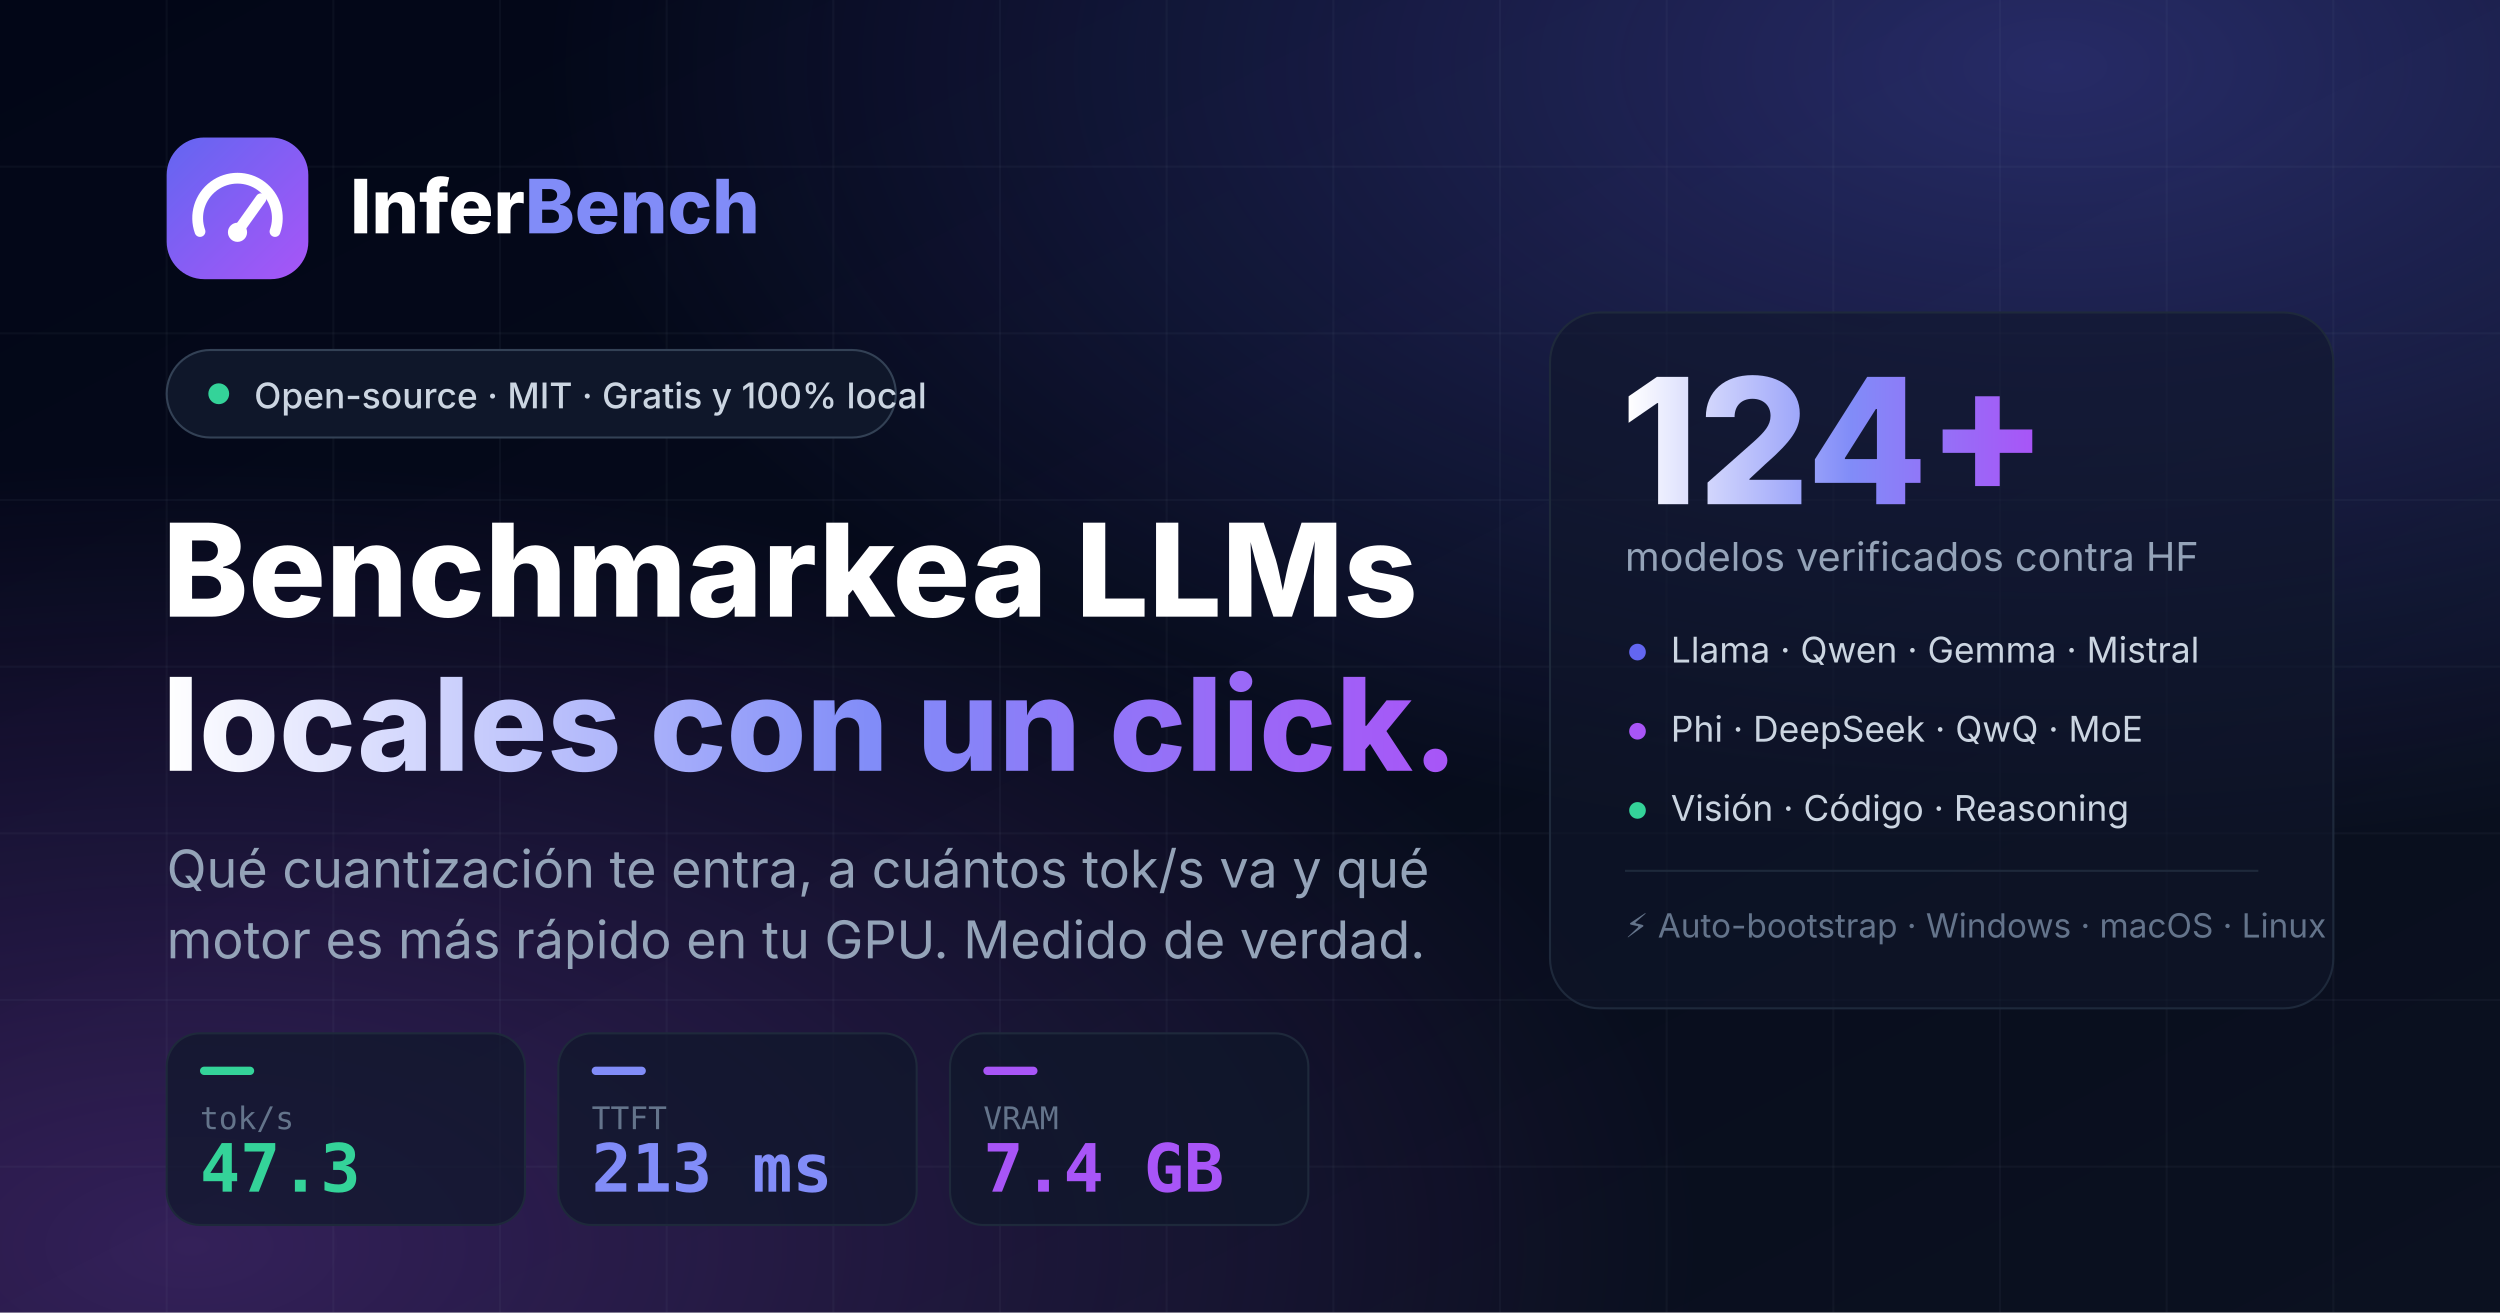
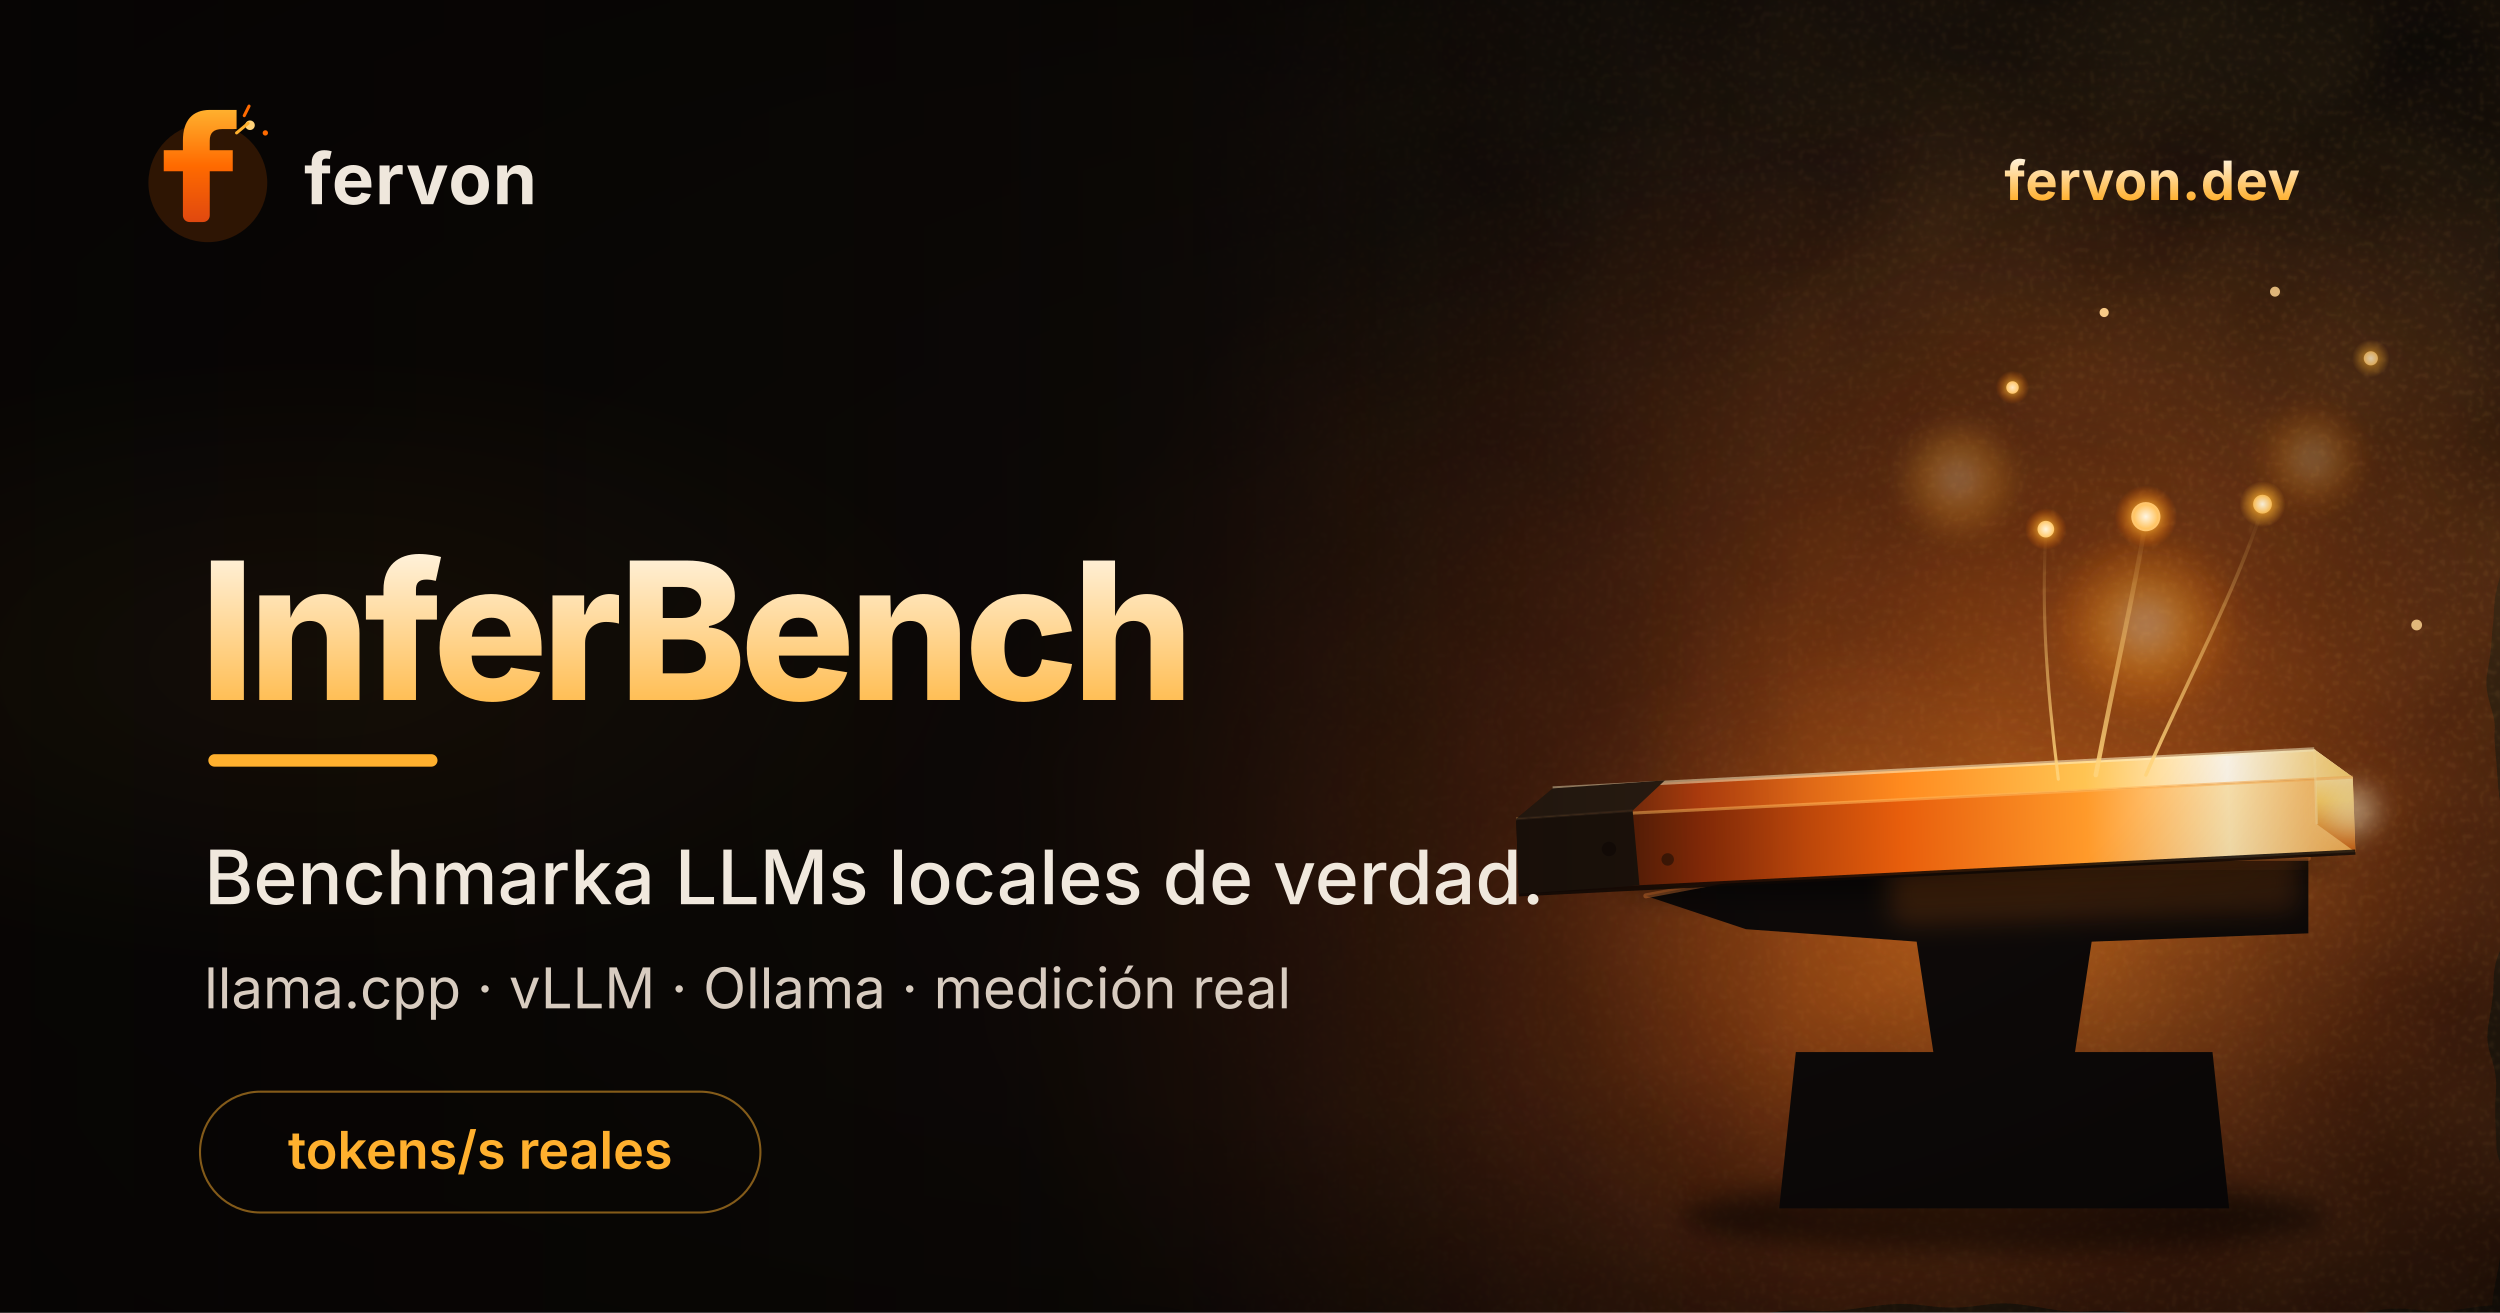
- <svg xmlns="http://www.w3.org/2000/svg" width="1200" height="630" viewBox="0 0 1200 630" font-family="Inter, Segoe UI, sans-serif">
+ <svg xmlns="http://www.w3.org/2000/svg" viewBox="0 0 1200 630" width="1200" height="630" role="img" aria-label="InferBench — Fervon">
  <defs>
-     <linearGradient id="bg" x1="0" y1="0" x2="1" y2="1">
-       <stop offset="0" stop-color="#020617" />
-       <stop offset="1" stop-color="#0b1120" />
+     <radialGradient id="bgr" cx="0.72" cy="0.62" r="1.0">
+       <stop offset="0" stop-color="#20130a" />
+       <stop offset="0.45" stop-color="#120c08" />
+       <stop offset="1" stop-color="#070504" />
+     </radialGradient>
+     <radialGradient id="forge" cx="0.5" cy="0.5" r="0.5">
+       <stop offset="0" stop-color="#ff8a26" stop-opacity="0.6" />
+       <stop offset="0.45" stop-color="#e0480f" stop-opacity="0.22" />
+       <stop offset="1" stop-color="#e0480f" stop-opacity="0" />
+     </radialGradient>
+     <radialGradient id="plume" cx="0.5" cy="0.5" r="0.5">
+       <stop offset="0" stop-color="#ff7a16" stop-opacity="0.16" />
+       <stop offset="1" stop-color="#ff7a16" stop-opacity="0" />
+     </radialGradient>
+     <linearGradient id="billetTop" x1="0" y1="0" x2="1" y2="0">
+       <stop offset="0" stop-color="#2a1408" />
+       <stop offset="0.22" stop-color="#b8400e" />
+       <stop offset="0.46" stop-color="#ff8a1e" />
+       <stop offset="0.68" stop-color="#ffc452" />
+       <stop offset="0.85" stop-color="#fff8ea" />
+       <stop offset="1" stop-color="#ffd06a" />
    </linearGradient>
-     <radialGradient id="glow1" cx="0.82" cy="0.05" r="0.6">
-       <stop offset="0" stop-color="#6366f1" stop-opacity="0.35" />
-       <stop offset="1" stop-color="#6366f1" stop-opacity="0" />
+     <linearGradient id="billetFront" x1="0" y1="0" x2="1" y2="0">
+       <stop offset="0" stop-color="#150a03" />
+       <stop offset="0.22" stop-color="#8a2c08" />
+       <stop offset="0.46" stop-color="#e85e0c" />
+       <stop offset="0.68" stop-color="#ff9a2a" />
+       <stop offset="0.85" stop-color="#ffe6b0" />
+       <stop offset="1" stop-color="#ffb24e" />
+     </linearGradient>
+     <linearGradient id="billetEnd" x1="0" y1="0" x2="0" y2="1">
+       <stop offset="0" stop-color="#fff8ea" />
+       <stop offset="0.5" stop-color="#ffce5e" />
+       <stop offset="1" stop-color="#d4600e" />
+     </linearGradient>
+     <linearGradient id="name" x1="0" y1="0" x2="0" y2="1">
+       <stop offset="0" stop-color="#fff1d8" />
+       <stop offset="1" stop-color="#ffb02e" />
+     </linearGradient>
+     <linearGradient id="nameA" x1="0" y1="0" x2="0" y2="1">
+       <stop offset="0" stop-color="#fff1d9" />
+       <stop offset="1" stop-color="#ffbe54" />
+     </linearGradient>
+     <linearGradient id="fi" x1="0" y1="1" x2="0" y2="0">
+       <stop offset="0" stop-color="#E0480F" />
+       <stop offset="0.5" stop-color="#FF6A00" />
+       <stop offset="1" stop-color="#FFB02E" />
+     </linearGradient>
+     <linearGradient id="shade" x1="0" y1="0" x2="1" y2="0">
+       <stop offset="0" stop-color="#070504" stop-opacity="0.94" />
+       <stop offset="0.4" stop-color="#070504" stop-opacity="0.66" />
+       <stop offset="0.72" stop-color="#070504" stop-opacity="0" />
+     </linearGradient>
+     <radialGradient id="vig" cx="0.5" cy="0.46" r="0.8">
+       <stop offset="0.48" stop-color="#000" stop-opacity="0" />
+       <stop offset="1" stop-color="#000" stop-opacity="0.6" />
    </radialGradient>
-     <radialGradient id="glow2" cx="0.08" cy="0.95" r="0.6">
-       <stop offset="0" stop-color="#a855f7" stop-opacity="0.28" />
-       <stop offset="1" stop-color="#a855f7" stop-opacity="0" />
+     <radialGradient id="acglow" cx="0.5" cy="0.5" r="0.5">
+       <stop offset="0" stop-color="#FFB02E" stop-opacity="0.5" />
+       <stop offset="1" stop-color="#FFB02E" stop-opacity="0" />
    </radialGradient>
-     <linearGradient id="logo" x1="0" y1="0" x2="1" y2="1">
-       <stop offset="0" stop-color="#6366f1" />
-       <stop offset="1" stop-color="#a855f7" />
+     <radialGradient id="spark" cx="0.5" cy="0.5" r="0.5">
+       <stop offset="0" stop-color="#fff6e2" />
+       <stop offset="0.38" stop-color="#ffb02e" />
+       <stop offset="1" stop-color="#ff6a00" stop-opacity="0" />
+     </radialGradient>
+     <radialGradient id="sparkA" cx="0.5" cy="0.5" r="0.5">
+       <stop offset="0" stop-color="#fff6e2" />
+       <stop offset="0.38" stop-color="#FFB02E" />
+       <stop offset="1" stop-color="#FFB02E" stop-opacity="0" />
+     </radialGradient>
+     <linearGradient id="trail" x1="0" y1="1" x2="0" y2="0">
+       <stop offset="0" stop-color="#ffd37a" stop-opacity="0.9" />
+       <stop offset="1" stop-color="#ffd37a" stop-opacity="0" />
    </linearGradient>
-     <linearGradient id="grad-text" x1="0" y1="0" x2="1" y2="0">
-       <stop offset="0" stop-color="#ffffff" />
-       <stop offset="0.55" stop-color="#818cf8" />
-       <stop offset="1" stop-color="#a855f7" />
+     <linearGradient id="dustmask" x1="0" y1="0" x2="1" y2="0">
+       <stop offset="0" stop-color="#000" />
+       <stop offset="0.46" stop-color="#000" />
+       <stop offset="1" stop-color="#fff" />
    </linearGradient>
+     <mask id="dm">
+       <rect width="1200" height="630" fill="url(#dustmask)" />
+     </mask>
+     <filter id="bloom2" x="-80%" y="-80%" width="260%" height="260%">
+       <feGaussianBlur stdDeviation="11" />
+     </filter>
+     <filter id="soft" x="-60%" y="-60%" width="220%" height="220%">
+       <feGaussianBlur stdDeviation="6" />
+     </filter>
+     <filter id="sparkblur" x="-80%" y="-80%" width="260%" height="260%">
+       <feGaussianBlur stdDeviation="5" />
+     </filter>
+     <filter id="embers" x="-5%" y="-5%" width="110%" height="110%">
+       <feTurbulence type="fractalNoise" baseFrequency="0.38" numOctaves="2" seed="11" result="n" />
+       <feColorMatrix in="n" type="matrix" values="0 0 0 0 1  0 0 0 0 0.5  0 0 0 0 0.12  0 0 0 26 -16" result="c" />
+       <feGaussianBlur in="c" stdDeviation="0.8" />
+     </filter>
+     <filter id="grain" x="0" y="0" width="100%" height="100%">
+       <feTurbulence type="fractalNoise" baseFrequency="0.009" numOctaves="3" seed="6" result="n" />
+       <feColorMatrix in="n" type="matrix" values="0 0 0 0 0.62  0 0 0 0 0.30  0 0 0 0 0.06  0 0 0 0.5 0" />
+     </filter>
+     <filter id="haze" x="-20%" y="-20%" width="140%" height="140%">
+       <feTurbulence type="fractalNoise" baseFrequency="0.012 0.02" numOctaves="2" seed="4" result="t" />
+       <feDisplacementMap in="SourceGraphic" in2="t" scale="22" />
+     </filter>
  </defs>
-   <rect width="1200" height="630" fill="url(#bg)" />
-   <rect width="1200" height="630" fill="url(#glow1)" />
-   <rect width="1200" height="630" fill="url(#glow2)" />
-   <g stroke="#94a3b8" stroke-opacity="0.05" stroke-width="1">
-     <path d="M0 80H1200 M0 160H1200 M0 240H1200 M0 320H1200 M0 400H1200 M0 480H1200 M0 560H1200" />
-     <path d="M80 0V630 M160 0V630 M240 0V630 M320 0V630 M400 0V630 M480 0V630 M560 0V630 M640 0V630 M720 0V630 M800 0V630 M880 0V630 M960 0V630 M1040 0V630 M1120 0V630" />
+   <rect width="1200" height="630" fill="url(#bgr)" />
+   <g mask="url(#dm)">
+     <rect width="1200" height="630" filter="url(#grain)" opacity="0.5" />
  </g>
-   <g transform="translate(80, 66)">
-     <rect width="68" height="68" rx="18" fill="url(#logo)" />
-     <g transform="translate(7,8) scale(2.25)" fill="none" stroke="#ffffff" stroke-width="2.3" stroke-linecap="round" stroke-linejoin="round">
-       <path d="M4 16.5a8.5 8.5 0 1 1 16 0" />
-       <path d="M12 16.5 17 9.5" />
-     </g>
-     <circle cx="34" cy="45.5" r="4.6" fill="#ffffff" />
-     <text x="88" y="46" font-size="36" font-weight="800" fill="#ffffff">Infer<tspan fill="#818cf8">Bench</tspan>
-     </text>
+   <g filter="url(#haze)">
+     <ellipse cx="968" cy="430" rx="500" ry="400" fill="url(#forge)" />
  </g>
-   <g transform="translate(80, 168)">
-     <rect width="350" height="42" rx="21" fill="#0f172a" stroke="#334155" />
-     <circle cx="25" cy="21" r="5" fill="#34d399" />
-     <text x="42" y="28" font-size="17" fill="#cbd5e1" font-weight="500">Open-source · MIT · Gratis y 100% local</text>
+   <ellipse cx="1032" cy="300" rx="260" ry="220" fill="url(#plume)" />
+   <ellipse cx="892" cy="476" rx="210" ry="165" fill="url(#plume)" />
+   <g mask="url(#dm)">
+     <rect width="1200" height="630" filter="url(#embers)" opacity="0.1" />
  </g>
-   <text x="78" y="296" font-size="62" font-weight="800" fill="#ffffff">Benchmarkea LLMs</text>
-   <text x="78" y="370" font-size="62" font-weight="800" fill="url(#grad-text)">locales con un click.</text>
-   <text x="80" y="426" font-size="25" fill="#94a3b8" font-weight="400">Qué cuantización te entra, a cuántos tok/s va y qué</text>
-   <text x="80" y="460" font-size="25" fill="#94a3b8" font-weight="400">motor es más rápido en tu GPU. Medido de verdad.</text>
-   <g transform="translate(80, 496)" font-family="JetBrains Mono, ui-monospace, monospace">
-     <g>
-       <rect width="172" height="92" rx="16" fill="#0f172a" fill-opacity="0.7" stroke="#1e293b" />
-       <rect x="16" y="16" width="26" height="4" rx="2" fill="#34d399" />
-       <text x="16" y="46" font-size="15" fill="#64748b">tok/s</text>
-       <text x="16" y="76" font-size="32" font-weight="700" fill="#34d399">47.3</text>
-     </g>
-     <g transform="translate(188,0)">
-       <rect width="172" height="92" rx="16" fill="#0f172a" fill-opacity="0.7" stroke="#1e293b" />
-       <rect x="16" y="16" width="26" height="4" rx="2" fill="#818cf8" />
-       <text x="16" y="46" font-size="15" fill="#64748b">TTFT</text>
-       <text x="16" y="76" font-size="32" font-weight="700" fill="#818cf8">213 ms</text>
-     </g>
-     <g transform="translate(376,0)">
-       <rect width="172" height="92" rx="16" fill="#0f172a" fill-opacity="0.7" stroke="#1e293b" />
-       <rect x="16" y="16" width="26" height="4" rx="2" fill="#a855f7" />
-       <text x="16" y="46" font-size="15" fill="#64748b">VRAM</text>
-       <text x="16" y="76" font-size="32" font-weight="700" fill="#a855f7">7.4 GB</text>
-     </g>
+   <g>
+     <ellipse cx="962" cy="584" rx="155" ry="17" fill="#000" opacity="0.5" filter="url(#soft)" />
+     <path d="M790 430 L885 412 L1108 412 L1108 448 L1004 452 L996 505 L1062 505 L1070 580 L854 580 L862 505 L928 505 L920 452 L838 446 Z" fill="#0d0908" />
+     <rect x="885" y="411" width="223" height="4" rx="2" fill="#ff7a16" opacity="0.4" filter="url(#soft)" />
+     <path d="M790 430 L885 412 L1108 412" stroke="#ff8a3a" stroke-width="2.4" fill="none" stroke-opacity="0.5" stroke-linejoin="round" stroke-linecap="round" />
  </g>
-   <g transform="translate(744, 150)">
-     <rect width="376" height="334" rx="24" fill="#0f172a" fill-opacity="0.6" stroke="#1e293b" />
-     <text x="34" y="92" font-size="84" font-weight="800" fill="url(#grad-text)">124+</text>
-     <text x="36" y="124" font-size="19" fill="#94a3b8">modelos verificados contra HF</text>
-     <g transform="translate(36,168)" font-size="17" fill="#cbd5e1">
-       <circle cx="6" cy="-5" r="4" fill="#6366f1" />
-       <text x="22" y="0">Llama · Qwen · Gemma · Mistral</text>
-       <circle cx="6" cy="33" r="4" fill="#a855f7" />
-       <text x="22" y="38">Phi · DeepSeek · QwQ · MoE</text>
-       <circle cx="6" cy="71" r="4" fill="#34d399" />
-       <text x="22" y="76">Visión · Código · Reasoning</text>
-     </g>
-     <line x1="36" y1="268" x2="340" y2="268" stroke="#1e293b" />
-     <text x="36" y="300" font-size="16" fill="#64748b">⚡ Auto-bootstrap · Windows · macOS · Linux</text>
+   <g transform="rotate(-2 930 396)">
+     <ellipse cx="948" cy="420" rx="172" ry="9" fill="#000" opacity="0.5" filter="url(#soft)" />
+     <rect x="906" y="414" width="196" height="30" rx="6" fill="#ff7a16" opacity="0.16" filter="url(#soft)" />
+     <ellipse cx="1034" cy="394" rx="118" ry="15" fill="#ff7a16" opacity="0.2" filter="url(#bloom2)" />
+     <polygon points="728,386 1130,380 1130,416 728,422" fill="url(#billetFront)" />
+     <polygon points="1112,366 1130,380 1130,416 1112,402" fill="url(#billetEnd)" />
+     <polygon points="728,386 1130,380 1112,366 746,372" fill="url(#billetTop)" />
+     <polyline points="746,372 1112,366" fill="none" stroke="#fff0c4" stroke-width="2" opacity="0.55" />
+     <polyline points="728,386 1130,380" fill="none" stroke="#ffb255" stroke-width="1.5" opacity="0.6" />
+     <polyline points="728,422 1130,416" fill="none" stroke="#0e0703" stroke-width="2.5" opacity="0.85" />
+     <polyline points="1112,366 1112,402" fill="none" stroke="#ffe2a0" stroke-width="1.2" opacity="0.5" />
+     <circle cx="1129" cy="396" r="12" fill="#fff4d2" opacity="0.5" filter="url(#soft)" />
+     <polygon points="728,386 784,384 786,420 728,422" fill="#1d120a" />
+     <polygon points="728,386 784,384 800,370 746,372" fill="#2a1c11" />
+     <polyline points="728,386 784,384" fill="none" stroke="#4a3322" stroke-width="1.2" opacity="0.5" />
+     <circle cx="772" cy="402" r="3.5" fill="#0e0704" opacity="0.6" />
+     <circle cx="800" cy="408" r="3" fill="#160c06" opacity="0.55" />
  </g>
+   <g>
+     <circle cx="1030" cy="300" r="46" fill="url(#spark)" opacity="0.36" filter="url(#sparkblur)" />
+     <circle cx="940" cy="230" r="32" fill="url(#sparkA)" opacity="0.3" filter="url(#sparkblur)" />
+     <circle cx="1110" cy="220" r="28" fill="url(#spark)" opacity="0.28" filter="url(#sparkblur)" />
+     <path d="M1006 372 C1016 320 1024 286 1030 250" stroke="url(#trail)" stroke-width="2.2" fill="none" stroke-linecap="round" />
+     <path d="M1030 372 C1052 322 1072 286 1086 244" stroke="url(#trail)" stroke-width="1.7" fill="none" stroke-linecap="round" />
+     <path d="M988 374 C982 326 980 292 982 256" stroke="url(#trail)" stroke-width="1.5" fill="none" stroke-linecap="round" />
+     <circle cx="1030" cy="248" r="7" fill="#fff6e2" />
+     <circle cx="1030" cy="248" r="15" fill="url(#spark)" opacity="0.7" />
+     <circle cx="1086" cy="242" r="4.5" fill="#fff2d2" />
+     <circle cx="1086" cy="242" r="11" fill="url(#sparkA)" opacity="0.7" />
+     <circle cx="982" cy="254" r="4" fill="#fff2d2" />
+     <circle cx="982" cy="254" r="10" fill="url(#spark)" opacity="0.6" />
+     <circle cx="1138" cy="172" r="3.4" fill="#ffd8a0" />
+     <circle cx="1138" cy="172" r="9" fill="url(#sparkA)" opacity="0.5" />
+     <circle cx="966" cy="186" r="3" fill="#ffd8a0" />
+     <circle cx="966" cy="186" r="8" fill="url(#spark)" opacity="0.5" />
+     <circle cx="1160" cy="300" r="2.6" fill="#ffcf8a" />
+     <circle cx="1092" cy="140" r="2.4" fill="#ffcf8a" />
+     <circle cx="1010" cy="150" r="2.2" fill="#ffcf8a" />
+   </g>
+   <rect width="1200" height="630" fill="url(#vig)" />
+   <rect width="1200" height="630" fill="url(#shade)" />
+   <ellipse cx="150" cy="318" rx="320" ry="150" fill="url(#acglow)" opacity="0.10" />
+   <g transform="translate(74,50) scale(0.46)">
+     <ellipse cx="56" cy="82" rx="62" ry="62" fill="#FF6A00" opacity="0.16" />
+     <path d="M58 6 C40 6 30 17 30 38 L30 48 L10 48 L10 70 L30 70 L30 116 C30 120 33 123 37 123 L51 123 C55 123 58 120 58 116 L58 70 L82 70 L82 48 L58 48 L58 38 C58 30 62 26 71 26 L86 26 L86 6 Z" fill="url(#fi)" />
+     <circle cx="100" cy="22" r="5" fill="#FFD37A" />
+     <path d="M86 30 L98 20" stroke="#FFB02E" stroke-width="3.2" stroke-linecap="round" />
+     <path d="M94 12 L99 2" stroke="#FF6A00" stroke-width="3.2" stroke-linecap="round" />
+     <circle cx="116" cy="30" r="2.8" fill="#FF6A00" />
+   </g>
+   <text x="146" y="98" font-family="Inter, sans-serif" font-size="34" font-weight="700" fill="#efe7dc" letter-spacing="0.5">fervon</text>
+   <text x="1104" y="96" text-anchor="end" font-family="Inter, sans-serif" font-size="26" font-weight="700" fill="url(#name)" letter-spacing="0.3">fervon.dev</text>
+   <text x="96" y="336" font-family="Inter, sans-serif" font-size="92" font-weight="800" fill="url(#nameA)" letter-spacing="-3">InferBench</text>
+   <rect x="100" y="362" width="110" height="6" rx="3" fill="#FFB02E" />
+   <text x="98" y="434" font-family="Inter, sans-serif" font-size="36" font-weight="500" fill="#f0e8dd">Benchmarka LLMs locales de verdad.</text>
+   <text x="98" y="484" font-family="Inter, sans-serif" font-size="27" font-weight="400" fill="#d8ccc0">llama.cpp · vLLM · Ollama · medición real</text>
+   <rect x="96" y="524" width="269" height="58" rx="29" fill="none" stroke="#FFB02E" stroke-opacity="0.5" />
+   <text x="230.5" y="561" text-anchor="middle" font-family="Inter, sans-serif" font-size="25" font-weight="600" fill="#FFB02E">tokens/s reales</text>
</svg>
